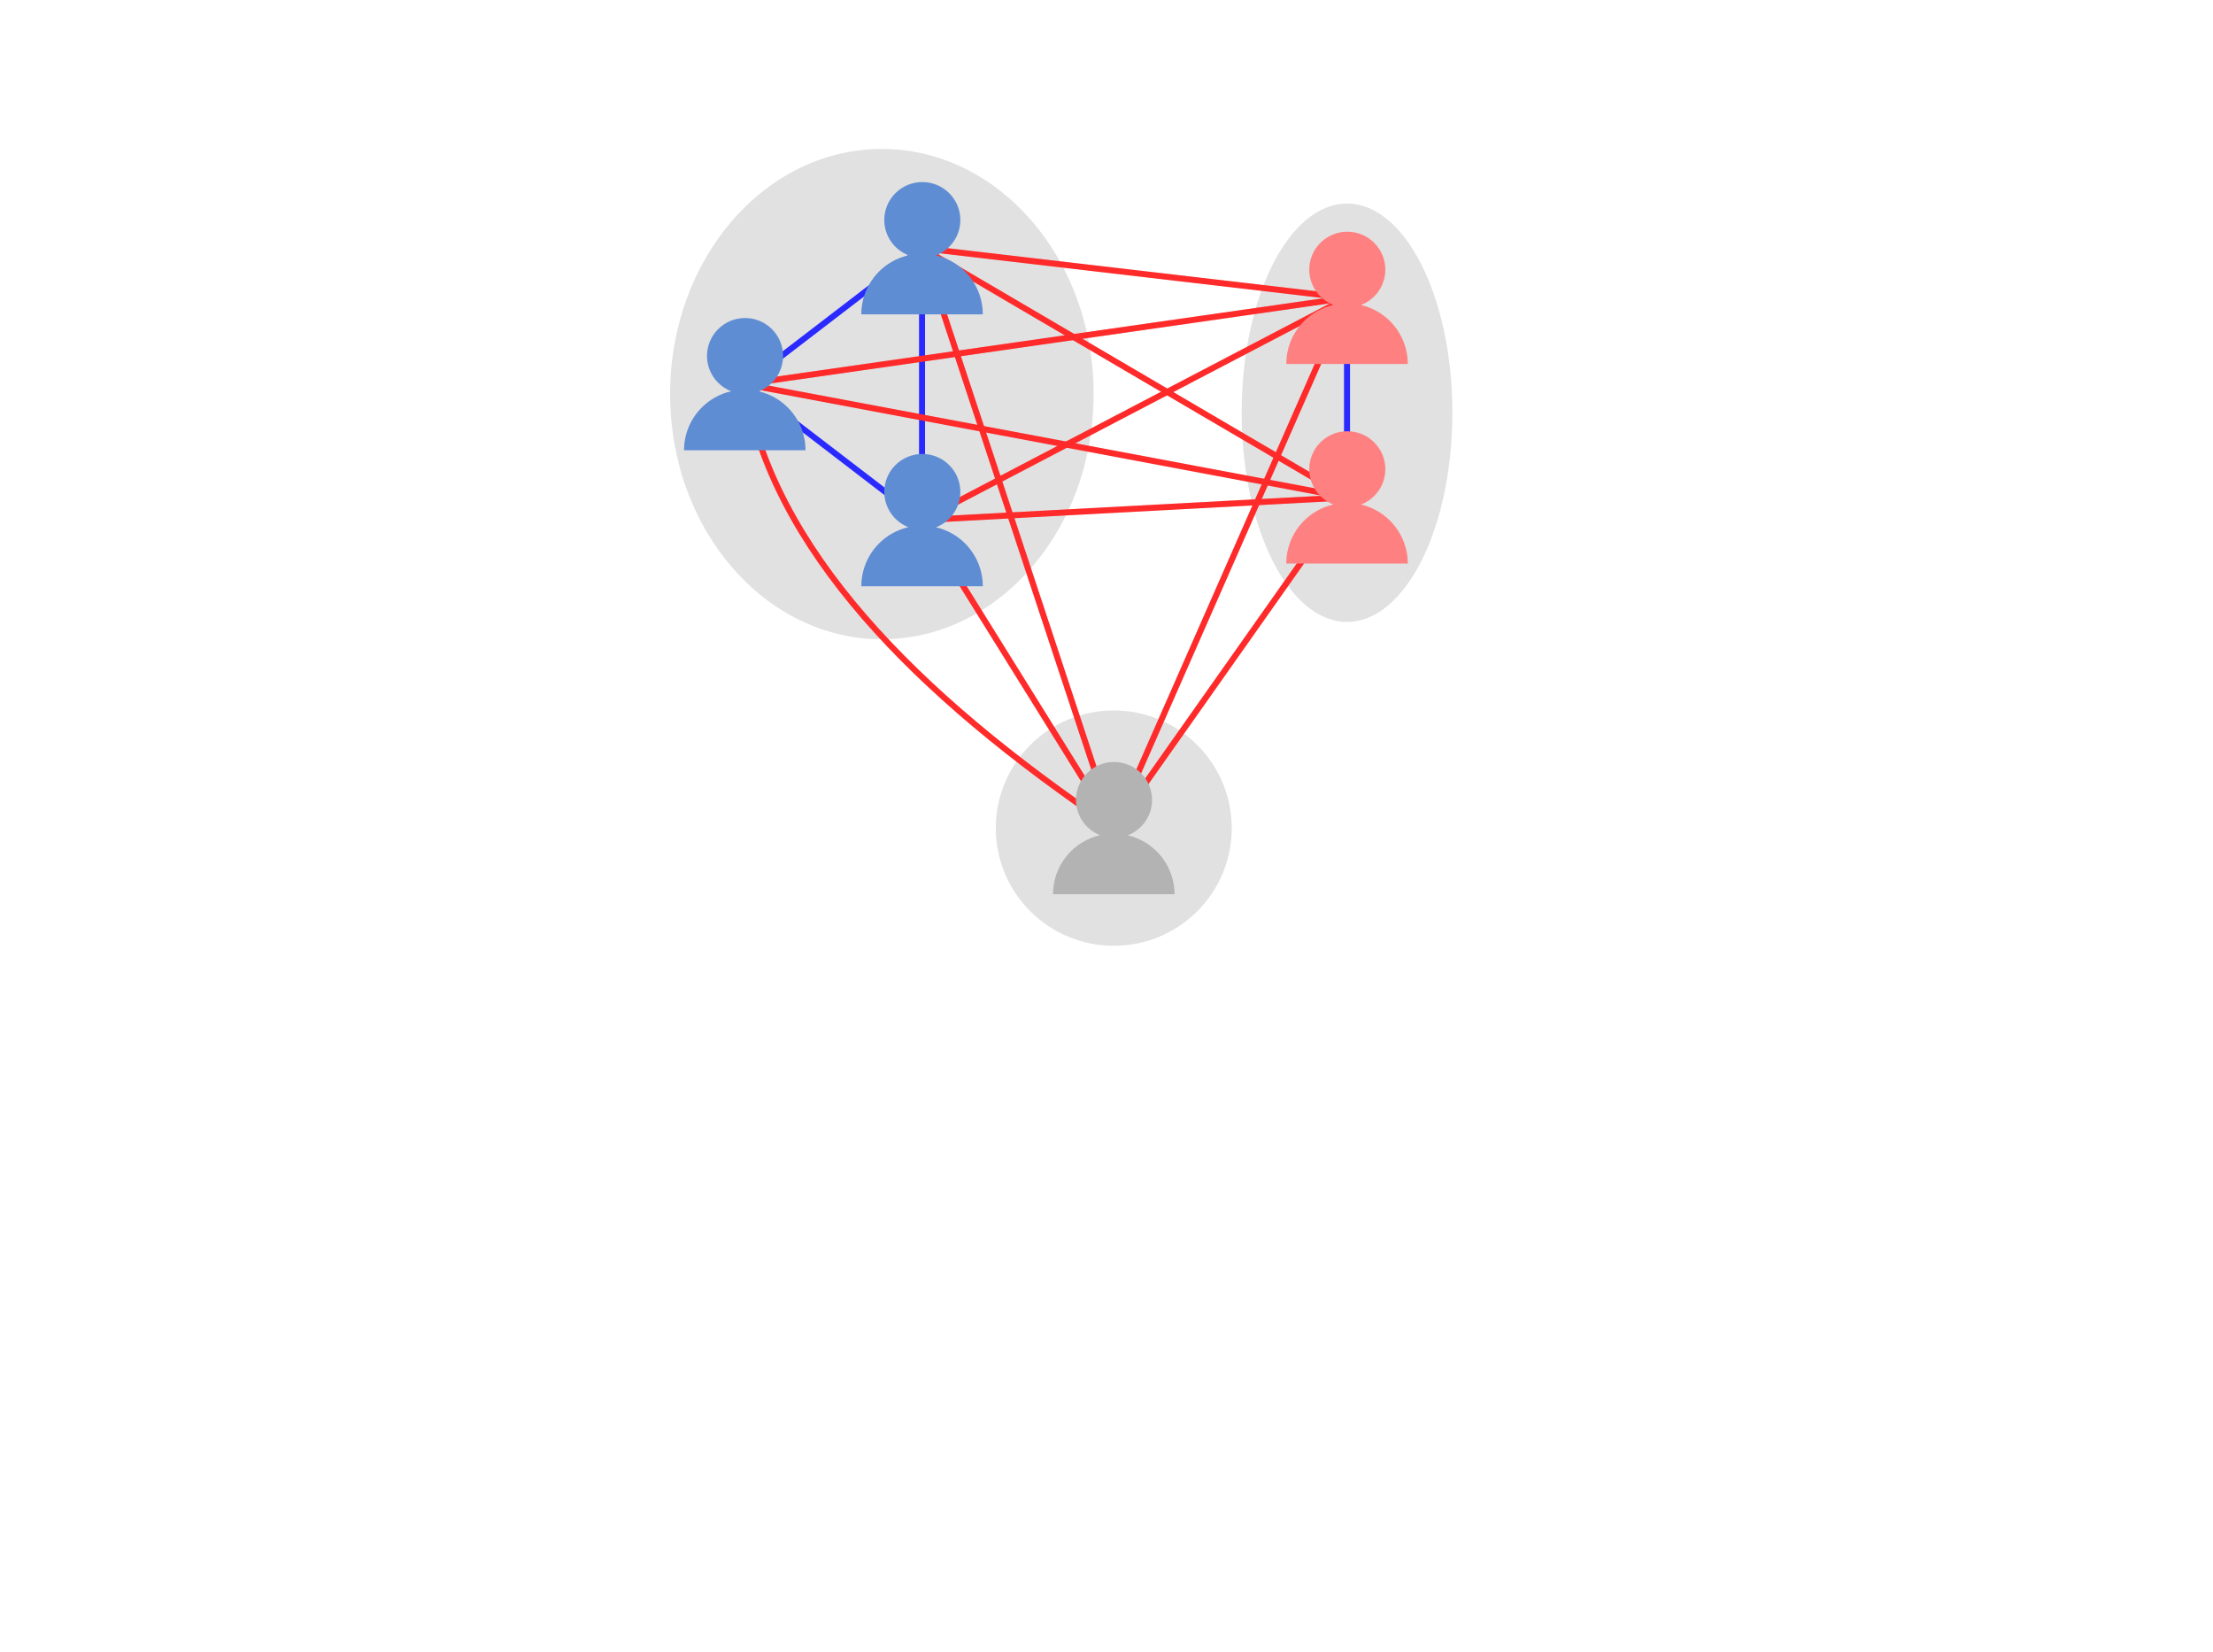
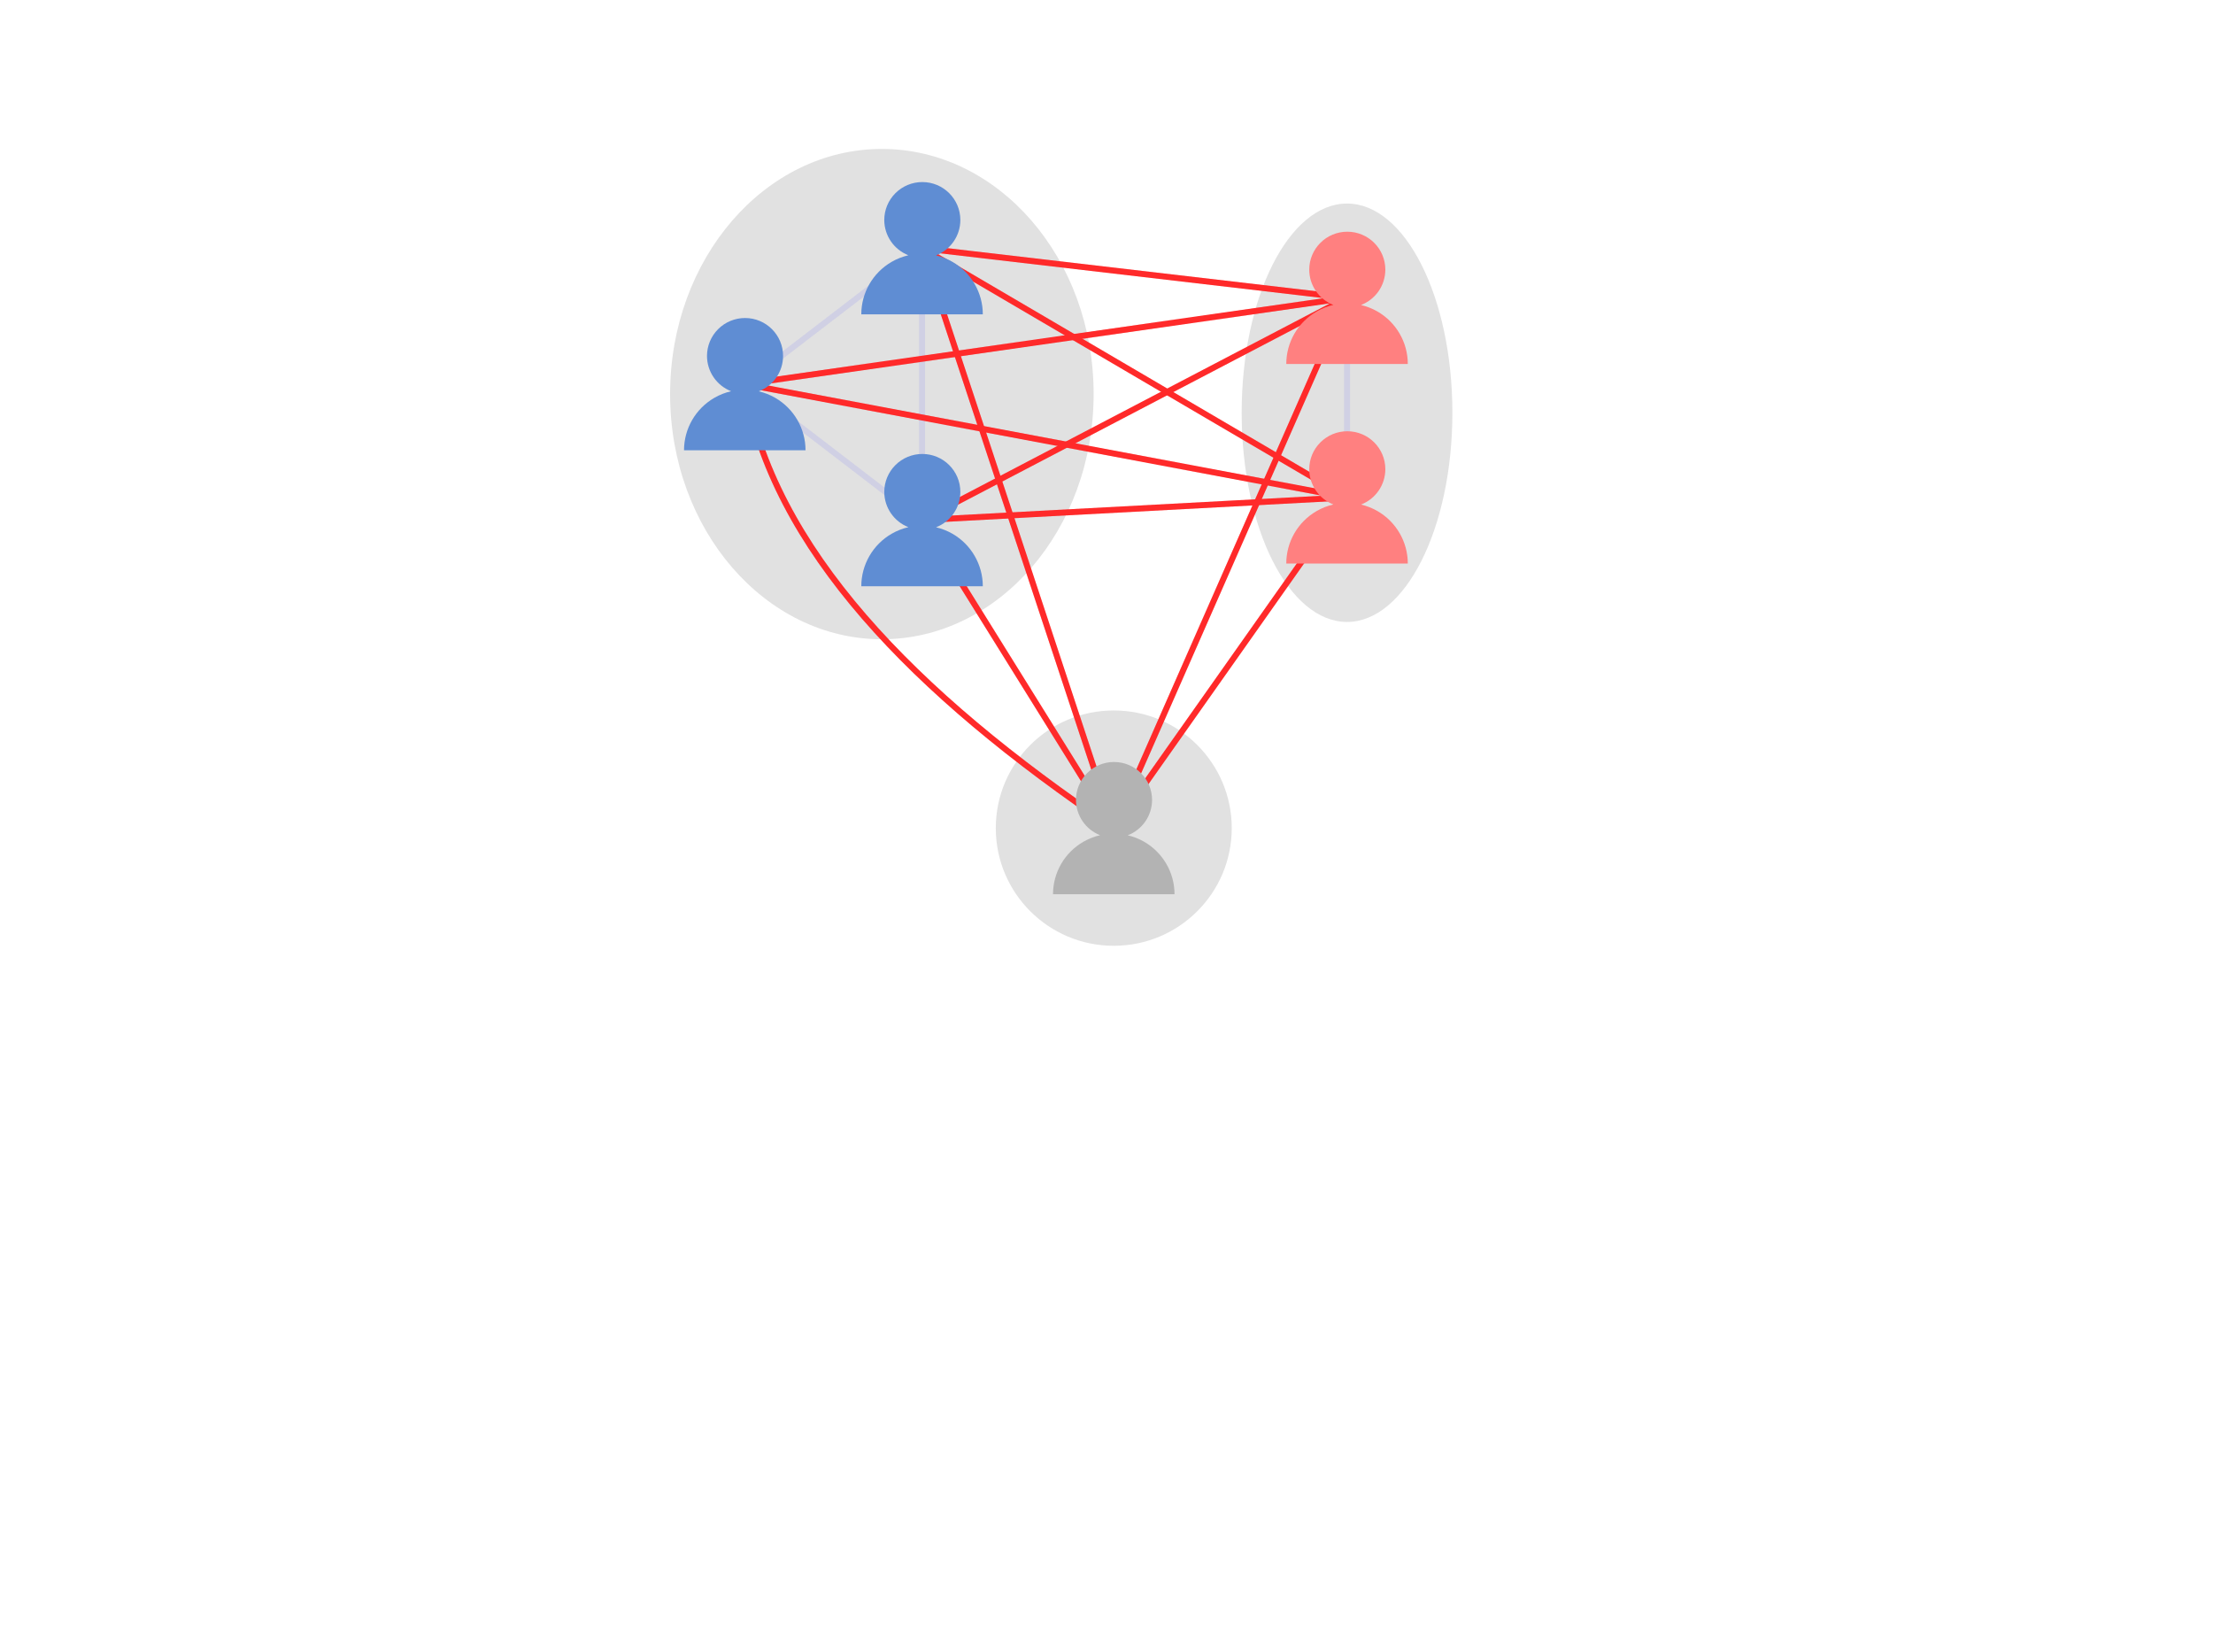
<svg xmlns="http://www.w3.org/2000/svg" version="1.1" id="svg1" width="489.502" height="365.357" viewBox="0 0 489.502 365.357" xml:space="preserve">
  <defs id="defs1" />
-   <g id="g24" />
-   <g id="g40" style="opacity:1" />
-   <g id="g29" style="display:inline" />
-   <g id="g36" style="display:inline;opacity:1" />
-   <g id="g28" style="display:inline;opacity:1" />
  <g id="g27" style="display:inline">
-     <path id="path1" d="m 241.904,87.161 c 0,29.945 -20.975,54.22 -46.842,54.22 -25.872,0 -46.841,-24.275 -46.841,-54.22 0,-29.944 20.969,-54.22 46.841,-54.22 25.867,0 46.842,24.276 46.842,54.22 z" style="fill:#000000;fill-opacity:0.12;fill-rule:nonzero;stroke:none;stroke-width:1.175" />
-     <path id="path2" d="m 321.258,91.286 c 0,25.554 -10.433,46.268 -23.304,46.268 -12.867,0 -23.304,-20.714 -23.304,-46.268 0,-25.555 10.437,-46.269 23.304,-46.269 12.871,0 23.304,20.714 23.304,46.269 z" style="fill:#000000;fill-opacity:0.12;fill-rule:nonzero;stroke:none;stroke-width:1.175" />
-     <path id="path3" d="m 272.454,183.153 c 0,14.372 -11.686,26.022 -26.097,26.022 -14.411,0 -26.093,-11.65 -26.093,-26.022 0,-14.375 11.682,-26.025 26.093,-26.025 14.411,0 26.097,11.65 26.097,26.025 z" style="fill:#000000;fill-opacity:0.12;fill-rule:nonzero;stroke:none;stroke-width:1.175" />
-     <path id="path37" d="M 164.742,84.961 203.955,54.893" style="fill:none;stroke:#2a2aff;stroke-width:1.322;stroke-linecap:butt;stroke-linejoin:miter;stroke-miterlimit:4;stroke-dasharray:none;stroke-opacity:0.2" />
-     <path id="path38" d="M 203.955,54.893 V 115.029" style="fill:none;stroke:#2a2aff;stroke-width:1.322;stroke-linecap:butt;stroke-linejoin:miter;stroke-miterlimit:4;stroke-dasharray:none;stroke-opacity:0.2" />
-     <path id="path39" d="M 203.955,115.029 164.742,84.961" style="fill:none;stroke:#2a2aff;stroke-width:1.322;stroke-linecap:butt;stroke-linejoin:miter;stroke-miterlimit:4;stroke-dasharray:none;stroke-opacity:0.2" />
-     <path id="path40" d="M 297.954,110.007 V 65.874" style="fill:none;stroke:#2a2aff;stroke-width:1.322;stroke-linecap:butt;stroke-linejoin:miter;stroke-miterlimit:4;stroke-dasharray:none;stroke-opacity:0.2" />
-     <path id="path7" d="M 164.742,84.961 203.955,54.893" style="display:inline;fill:none;stroke:#2a2aff;stroke-width:1.322;stroke-linecap:butt;stroke-linejoin:miter;stroke-miterlimit:4;stroke-dasharray:none;stroke-opacity:1" />
-     <path id="path8" d="M 203.955,54.893 V 115.029" style="display:inline;fill:none;stroke:#2a2aff;stroke-width:1.322;stroke-linecap:butt;stroke-linejoin:miter;stroke-miterlimit:4;stroke-dasharray:none;stroke-opacity:1" />
-     <path id="path9" d="M 203.955,115.029 164.742,84.961" style="display:inline;fill:none;stroke:#2a2aff;stroke-width:1.322;stroke-linecap:butt;stroke-linejoin:miter;stroke-miterlimit:4;stroke-dasharray:none;stroke-opacity:1" />
-     <path id="path10" d="M 297.954,110.007 V 65.874" style="display:inline;fill:none;stroke:#2a2aff;stroke-width:1.322;stroke-linecap:butt;stroke-linejoin:miter;stroke-miterlimit:4;stroke-dasharray:none;stroke-opacity:1" />
-     <path id="path29" d="m 164.742,84.961 c 6.02,36.127 37.135,68.229 81.615,98.192 l -42.402,-68.124" style="display:inline;fill:none;stroke:#ff2a2a;stroke-width:1.322;stroke-linecap:butt;stroke-linejoin:miter;stroke-miterlimit:4;stroke-dasharray:none;stroke-opacity:1" />
-     <path id="path30" d="m 246.357,183.153 51.597,-73.146" style="display:inline;fill:none;stroke:#ff2a2a;stroke-width:1.322;stroke-linecap:butt;stroke-linejoin:miter;stroke-miterlimit:4;stroke-dasharray:none;stroke-opacity:1" />
-     <path id="path31" d="M 297.954,65.874 246.357,183.153 203.955,54.893" style="display:inline;fill:none;stroke:#ff2a2a;stroke-width:1.322;stroke-linecap:butt;stroke-linejoin:miter;stroke-miterlimit:4;stroke-dasharray:none;stroke-opacity:1" />
-     <path id="path32" d="m 203.955,54.893 93.999,55.114" style="display:inline;fill:none;stroke:#ff2a2a;stroke-width:1.322;stroke-linecap:butt;stroke-linejoin:miter;stroke-miterlimit:4;stroke-dasharray:none;stroke-opacity:1" />
-     <path id="path33" d="M 164.742,84.961 297.954,65.874" style="display:inline;fill:none;stroke:#ff2a2a;stroke-width:1.322;stroke-linecap:butt;stroke-linejoin:miter;stroke-miterlimit:4;stroke-dasharray:none;stroke-opacity:1" />
-     <path id="path34" d="m 203.955,115.029 93.999,-5.023" style="display:inline;fill:none;stroke:#ff2a2a;stroke-width:1.322;stroke-linecap:butt;stroke-linejoin:miter;stroke-miterlimit:4;stroke-dasharray:none;stroke-opacity:1" />
-     <path id="path35" d="m 203.955,54.893 93.999,10.981 -93.999,49.155" style="display:inline;fill:none;stroke:#ff2a2a;stroke-width:1.322;stroke-linecap:butt;stroke-linejoin:miter;stroke-miterlimit:4;stroke-dasharray:none;stroke-opacity:1" />
-     <path id="path36" d="M 297.954,110.007 164.742,84.961" style="display:inline;fill:none;stroke:#ff2a2a;stroke-width:1.322;stroke-linecap:butt;stroke-linejoin:miter;stroke-miterlimit:4;stroke-dasharray:none;stroke-opacity:1" />
-     <path id="path4" d="m 164.742,84.961 c 6.02,36.127 37.135,68.229 81.615,98.192 l -42.402,-68.124" style="display:inline;fill:none;stroke:#ff2a2a;stroke-width:1.322;stroke-linecap:butt;stroke-linejoin:miter;stroke-miterlimit:4;stroke-dasharray:none;stroke-opacity:0.2" />
-     <path id="path5" d="m 246.357,183.153 51.597,-73.146" style="display:inline;fill:none;stroke:#ff2a2a;stroke-width:1.322;stroke-linecap:butt;stroke-linejoin:miter;stroke-miterlimit:4;stroke-dasharray:none;stroke-opacity:0.2" />
-     <path id="path6" d="M 297.954,65.874 246.357,183.153 203.955,54.893" style="display:inline;fill:none;stroke:#ff2a2a;stroke-width:1.322;stroke-linecap:butt;stroke-linejoin:miter;stroke-miterlimit:4;stroke-dasharray:none;stroke-opacity:0.2" />
-     <path id="path13" d="m 203.955,54.893 93.999,55.114" style="display:inline;fill:none;stroke:#ff2a2a;stroke-width:1.322;stroke-linecap:butt;stroke-linejoin:miter;stroke-miterlimit:4;stroke-dasharray:none;stroke-opacity:0.2" />
-     <path id="path14" d="M 164.742,84.961 297.954,65.874" style="display:inline;fill:none;stroke:#ff2a2a;stroke-width:1.322;stroke-linecap:butt;stroke-linejoin:miter;stroke-miterlimit:4;stroke-dasharray:none;stroke-opacity:0.2" />
-     <path id="path11" d="m 203.955,115.029 93.999,-5.023" style="display:inline;fill:none;stroke:#ff2a2a;stroke-width:1.322;stroke-linecap:butt;stroke-linejoin:miter;stroke-miterlimit:4;stroke-dasharray:none;stroke-opacity:0.2" />
-     <path id="path12" d="m 203.955,54.893 93.999,10.981 -93.999,49.155" style="display:inline;fill:none;stroke:#ff2a2a;stroke-width:1.322;stroke-linecap:butt;stroke-linejoin:miter;stroke-miterlimit:4;stroke-dasharray:none;stroke-opacity:0.2" />
-     <path id="path15" d="M 297.954,110.007 164.742,84.961" style="display:inline;fill:none;stroke:#ff2a2a;stroke-width:1.322;stroke-linecap:butt;stroke-linejoin:miter;stroke-miterlimit:4;stroke-dasharray:none;stroke-opacity:0.2" />
-     <g id="g25" transform="matrix(0.8823254,0,0,0.8799068,27.62293,3.721149)">
+     <path id="path1" d="m 241.904,87.161 c 0,29.945 -20.975,54.22 -46.842,54.22 -25.872,0 -46.841,-24.275 -46.841,-54.22 0,-29.944 20.969,-54.22 46.841,-54.22 25.867,0 46.842,24.276 46.842,54.22 z" style="display:inline;fill:#000000;fill-opacity:0.12;fill-rule:nonzero;stroke:none;stroke-width:1.175" />
+     <path id="path2" d="m 321.258,91.286 c 0,25.554 -10.433,46.268 -23.304,46.268 -12.867,0 -23.304,-20.714 -23.304,-46.268 0,-25.555 10.437,-46.269 23.304,-46.269 12.871,0 23.304,20.714 23.304,46.269 z" style="display:inline;fill:#000000;fill-opacity:0.12;fill-rule:nonzero;stroke:none;stroke-width:1.175" />
+     <path id="path3" d="m 272.454,183.153 c 0,14.372 -11.686,26.022 -26.097,26.022 -14.411,0 -26.093,-11.65 -26.093,-26.022 0,-14.375 11.682,-26.025 26.093,-26.025 14.411,0 26.097,11.65 26.097,26.025 z" style="display:inline;fill:#000000;fill-opacity:0.12;fill-rule:nonzero;stroke:none;stroke-width:1.175" />
+     <g id="g108" style="display:none">
+       <path id="path64" d="M 164.742,84.961 203.955,54.893" style="display:inline;fill:none;stroke:#2a2aff;stroke-width:1.322;stroke-linecap:butt;stroke-linejoin:miter;stroke-miterlimit:4;stroke-dasharray:none;stroke-opacity:1" />
+       <path id="path65" d="M 203.955,54.893 V 115.029" style="display:inline;fill:none;stroke:#2a2aff;stroke-width:1.322;stroke-linecap:butt;stroke-linejoin:miter;stroke-miterlimit:4;stroke-dasharray:none;stroke-opacity:1" />
+       <path id="path66" d="M 203.955,115.029 164.742,84.961" style="display:inline;fill:none;stroke:#2a2aff;stroke-width:1.322;stroke-linecap:butt;stroke-linejoin:miter;stroke-miterlimit:4;stroke-dasharray:none;stroke-opacity:1" />
+       <path id="path67" d="M 297.954,110.007 V 65.874" style="display:inline;fill:none;stroke:#2a2aff;stroke-width:1.322;stroke-linecap:butt;stroke-linejoin:miter;stroke-miterlimit:4;stroke-dasharray:none;stroke-opacity:1" />
+     </g>
+     <g id="g128" style="display:inline">
+       <path id="path125" d="M 164.742,84.961 203.955,54.893" style="display:inline;fill:none;stroke:#2a2aff;stroke-width:1.322;stroke-linecap:butt;stroke-linejoin:miter;stroke-miterlimit:4;stroke-dasharray:none;stroke-opacity:0.096" />
+       <path id="path126" d="M 203.955,54.893 V 115.029" style="display:inline;fill:none;stroke:#2a2aff;stroke-width:1.322;stroke-linecap:butt;stroke-linejoin:miter;stroke-miterlimit:4;stroke-dasharray:none;stroke-opacity:0.096" />
+       <path id="path127" d="M 203.955,115.029 164.742,84.961" style="display:inline;fill:none;stroke:#2a2aff;stroke-width:1.322;stroke-linecap:butt;stroke-linejoin:miter;stroke-miterlimit:4;stroke-dasharray:none;stroke-opacity:0.096" />
+       <path id="path128" d="M 297.954,110.007 V 65.874" style="display:inline;fill:none;stroke:#2a2aff;stroke-width:1.322;stroke-linecap:butt;stroke-linejoin:miter;stroke-miterlimit:4;stroke-dasharray:none;stroke-opacity:0.096" />
+     </g>
+     <g id="g109" style="display:inline">
+       <path id="path68" d="m 164.742,84.961 c 6.02,36.127 37.135,68.229 81.615,98.192 l -42.402,-68.124" style="display:inline;fill:none;stroke:#ff2a2a;stroke-width:1.322;stroke-linecap:butt;stroke-linejoin:miter;stroke-miterlimit:4;stroke-dasharray:none;stroke-opacity:1" />
+       <path id="path69" d="m 246.357,183.153 51.597,-73.146" style="display:inline;fill:none;stroke:#ff2a2a;stroke-width:1.322;stroke-linecap:butt;stroke-linejoin:miter;stroke-miterlimit:4;stroke-dasharray:none;stroke-opacity:1" />
+       <path id="path70" d="M 297.954,65.874 246.357,183.153 203.955,54.893" style="display:inline;fill:none;stroke:#ff2a2a;stroke-width:1.322;stroke-linecap:butt;stroke-linejoin:miter;stroke-miterlimit:4;stroke-dasharray:none;stroke-opacity:1" />
+       <path id="path71" d="m 203.955,54.893 93.999,55.114" style="display:inline;fill:none;stroke:#ff2a2a;stroke-width:1.322;stroke-linecap:butt;stroke-linejoin:miter;stroke-miterlimit:4;stroke-dasharray:none;stroke-opacity:1" />
+       <path id="path72" d="M 164.742,84.961 297.954,65.874" style="display:inline;fill:none;stroke:#ff2a2a;stroke-width:1.322;stroke-linecap:butt;stroke-linejoin:miter;stroke-miterlimit:4;stroke-dasharray:none;stroke-opacity:1" />
+       <path id="path73" d="m 203.955,115.029 93.999,-5.023" style="display:inline;fill:none;stroke:#ff2a2a;stroke-width:1.322;stroke-linecap:butt;stroke-linejoin:miter;stroke-miterlimit:4;stroke-dasharray:none;stroke-opacity:1" />
+       <path id="path74" d="m 203.955,54.893 93.999,10.981 -93.999,49.155" style="display:inline;fill:none;stroke:#ff2a2a;stroke-width:1.322;stroke-linecap:butt;stroke-linejoin:miter;stroke-miterlimit:4;stroke-dasharray:none;stroke-opacity:1" />
+       <path id="path75" d="M 297.954,110.007 164.742,84.961" style="display:inline;fill:none;stroke:#ff2a2a;stroke-width:1.322;stroke-linecap:butt;stroke-linejoin:miter;stroke-miterlimit:4;stroke-dasharray:none;stroke-opacity:1" />
+       <path id="path76" d="m 164.742,84.961 c 6.02,36.127 37.135,68.229 81.615,98.192 l -42.402,-68.124" style="display:inline;fill:none;stroke:#ff2a2a;stroke-width:1.322;stroke-linecap:butt;stroke-linejoin:miter;stroke-miterlimit:4;stroke-dasharray:none;stroke-opacity:0.2" />
+       <path id="path77" d="m 246.357,183.153 51.597,-73.146" style="display:inline;fill:none;stroke:#ff2a2a;stroke-width:1.322;stroke-linecap:butt;stroke-linejoin:miter;stroke-miterlimit:4;stroke-dasharray:none;stroke-opacity:0.2" />
+       <path id="path78" d="M 297.954,65.874 246.357,183.153 203.955,54.893" style="display:inline;fill:none;stroke:#ff2a2a;stroke-width:1.322;stroke-linecap:butt;stroke-linejoin:miter;stroke-miterlimit:4;stroke-dasharray:none;stroke-opacity:0.2" />
+       <path id="path79" d="m 203.955,54.893 93.999,55.114" style="display:inline;fill:none;stroke:#ff2a2a;stroke-width:1.322;stroke-linecap:butt;stroke-linejoin:miter;stroke-miterlimit:4;stroke-dasharray:none;stroke-opacity:0.2" />
+       <path id="path80" d="M 164.742,84.961 297.954,65.874" style="display:inline;fill:none;stroke:#ff2a2a;stroke-width:1.322;stroke-linecap:butt;stroke-linejoin:miter;stroke-miterlimit:4;stroke-dasharray:none;stroke-opacity:0.2" />
+       <path id="path81" d="m 203.955,115.029 93.999,-5.023" style="display:inline;fill:none;stroke:#ff2a2a;stroke-width:1.322;stroke-linecap:butt;stroke-linejoin:miter;stroke-miterlimit:4;stroke-dasharray:none;stroke-opacity:0.2" />
+       <path id="path82" d="m 203.955,54.893 93.999,10.981 -93.999,49.155" style="display:inline;fill:none;stroke:#ff2a2a;stroke-width:1.322;stroke-linecap:butt;stroke-linejoin:miter;stroke-miterlimit:4;stroke-dasharray:none;stroke-opacity:0.2" />
+       <path id="path83" d="M 297.954,110.007 164.742,84.961" style="display:inline;fill:none;stroke:#ff2a2a;stroke-width:1.322;stroke-linecap:butt;stroke-linejoin:miter;stroke-miterlimit:4;stroke-dasharray:none;stroke-opacity:0.2" />
+     </g>
+     <g id="g124" style="display:none">
+       <path id="path109" d="m 164.742,84.961 c 6.02,36.127 37.135,68.229 81.615,98.192 l -42.402,-68.124" style="display:inline;fill:none;stroke:#ff2a2a;stroke-width:1.322;stroke-linecap:butt;stroke-linejoin:miter;stroke-miterlimit:4;stroke-dasharray:none;stroke-opacity:0.104" />
+       <path id="path110" d="m 246.357,183.153 51.597,-73.146" style="display:inline;fill:none;stroke:#ff2a2a;stroke-width:1.322;stroke-linecap:butt;stroke-linejoin:miter;stroke-miterlimit:4;stroke-dasharray:none;stroke-opacity:0.104" />
+       <path id="path111" d="M 297.954,65.874 246.357,183.153 203.955,54.893" style="display:inline;fill:none;stroke:#ff2a2a;stroke-width:1.322;stroke-linecap:butt;stroke-linejoin:miter;stroke-miterlimit:4;stroke-dasharray:none;stroke-opacity:0.104" />
+       <path id="path112" d="m 203.955,54.893 93.999,55.114" style="display:inline;fill:none;stroke:#ff2a2a;stroke-width:1.322;stroke-linecap:butt;stroke-linejoin:miter;stroke-miterlimit:4;stroke-dasharray:none;stroke-opacity:0.104" />
+       <path id="path113" d="M 164.742,84.961 297.954,65.874" style="display:inline;fill:none;stroke:#ff2a2a;stroke-width:1.322;stroke-linecap:butt;stroke-linejoin:miter;stroke-miterlimit:4;stroke-dasharray:none;stroke-opacity:0.104" />
+       <path id="path114" d="m 203.955,115.029 93.999,-5.023" style="display:inline;fill:none;stroke:#ff2a2a;stroke-width:1.322;stroke-linecap:butt;stroke-linejoin:miter;stroke-miterlimit:4;stroke-dasharray:none;stroke-opacity:0.104" />
+       <path id="path115" d="m 203.955,54.893 93.999,10.981 -93.999,49.155" style="display:inline;fill:none;stroke:#ff2a2a;stroke-width:1.322;stroke-linecap:butt;stroke-linejoin:miter;stroke-miterlimit:4;stroke-dasharray:none;stroke-opacity:0.104" />
+       <path id="path116" d="M 297.954,110.007 164.742,84.961" style="display:inline;fill:none;stroke:#ff2a2a;stroke-width:1.322;stroke-linecap:butt;stroke-linejoin:miter;stroke-miterlimit:4;stroke-dasharray:none;stroke-opacity:0.104" />
+       <path id="path117" d="m 164.742,84.961 c 6.02,36.127 37.135,68.229 81.615,98.192 l -42.402,-68.124" style="display:inline;fill:none;stroke:#ff2a2a;stroke-width:1.322;stroke-linecap:butt;stroke-linejoin:miter;stroke-miterlimit:4;stroke-dasharray:none;stroke-opacity:0.104" />
+       <path id="path118" d="m 246.357,183.153 51.597,-73.146" style="display:inline;fill:none;stroke:#ff2a2a;stroke-width:1.322;stroke-linecap:butt;stroke-linejoin:miter;stroke-miterlimit:4;stroke-dasharray:none;stroke-opacity:0.104" />
+       <path id="path119" d="M 297.954,65.874 246.357,183.153 203.955,54.893" style="display:inline;fill:none;stroke:#ff2a2a;stroke-width:1.322;stroke-linecap:butt;stroke-linejoin:miter;stroke-miterlimit:4;stroke-dasharray:none;stroke-opacity:0.104" />
+       <path id="path120" d="m 203.955,54.893 93.999,55.114" style="display:inline;fill:none;stroke:#ff2a2a;stroke-width:1.322;stroke-linecap:butt;stroke-linejoin:miter;stroke-miterlimit:4;stroke-dasharray:none;stroke-opacity:0.104" />
+       <path id="path121" d="M 164.742,84.961 297.954,65.874" style="display:inline;fill:none;stroke:#ff2a2a;stroke-width:1.322;stroke-linecap:butt;stroke-linejoin:miter;stroke-miterlimit:4;stroke-dasharray:none;stroke-opacity:0.104" />
+       <path id="path122" d="m 203.955,115.029 93.999,-5.023" style="display:inline;fill:none;stroke:#ff2a2a;stroke-width:1.322;stroke-linecap:butt;stroke-linejoin:miter;stroke-miterlimit:4;stroke-dasharray:none;stroke-opacity:0.104" />
+       <path id="path123" d="m 203.955,54.893 93.999,10.981 -93.999,49.155" style="display:inline;fill:none;stroke:#ff2a2a;stroke-width:1.322;stroke-linecap:butt;stroke-linejoin:miter;stroke-miterlimit:4;stroke-dasharray:none;stroke-opacity:0.104" />
+       <path id="path124" d="M 297.954,110.007 164.742,84.961" style="display:inline;fill:none;stroke:#ff2a2a;stroke-width:1.322;stroke-linecap:butt;stroke-linejoin:miter;stroke-miterlimit:4;stroke-dasharray:none;stroke-opacity:0.104" />
+     </g>
+     <g id="g25" transform="matrix(0.8823254,0,0,0.8799068,27.62293,3.721149)" style="display:inline">
      <path id="path16" d="m 116.602,56.777 c -1.899,0 -3.715,0.754 -5.059,2.098 -1.34,1.34 -2.094,3.16 -2.094,5.059 0.008,2.937 1.805,5.57 4.535,6.644 -1.101,0.254 -2.16,0.672 -3.14,1.238 -3.535,2.043 -5.715,5.817 -5.715,9.899 h 22.848 c 0,-4.082 -2.176,-7.856 -5.711,-9.899 -0.961,-0.554 -2,-0.964 -3.082,-1.218 2.75,-1.067 4.566,-3.711 4.57,-6.664 0,-3.954 -3.203,-7.157 -7.152,-7.157 z" style="fill:#5f8dd3;fill-opacity:1;fill-rule:nonzero;stroke:none" transform="scale(1.333333)" />
      <path id="path18" d="m 149.934,31.148 c -1.899,0 -3.715,0.754 -5.059,2.098 -1.34,1.34 -2.094,3.16 -2.094,5.059 0.008,2.937 1.805,5.57 4.535,6.644 -1.105,0.254 -2.164,0.672 -3.144,1.239 -3.531,2.042 -5.711,5.816 -5.711,9.898 h 22.848 c 0,-4.082 -2.176,-7.856 -5.711,-9.898 -0.965,-0.555 -2.004,-0.965 -3.082,-1.219 2.75,-1.067 4.566,-3.711 4.57,-6.664 0,-3.953 -3.203,-7.157 -7.152,-7.157 z" style="fill:#5f8dd3;fill-opacity:1;fill-rule:nonzero;stroke:none" transform="scale(1.333333)" />
      <path id="path19" d="m 149.934,82.406 c -1.899,0 -3.715,0.754 -5.059,2.098 -1.34,1.34 -2.094,3.16 -2.094,5.058 0.008,2.938 1.805,5.571 4.535,6.645 -1.105,0.254 -2.164,0.672 -3.144,1.238 -3.531,2.043 -5.711,5.817 -5.711,9.899 h 22.848 c 0,-4.082 -2.176,-7.856 -5.711,-9.899 -0.965,-0.554 -2.004,-0.965 -3.082,-1.218 2.75,-1.067 4.566,-3.711 4.57,-6.665 0,-3.949 -3.203,-7.156 -7.152,-7.156 z" style="fill:#5f8dd3;fill-opacity:1;fill-rule:nonzero;stroke:none" transform="scale(1.333333)" />
    </g>
-     <g id="g26" transform="matrix(0.8823254,0,0,0.8799068,27.62293,3.721149)">
+     <g id="g26" transform="matrix(0.8823254,0,0,0.8799068,27.62293,3.721149)" style="display:inline">
      <path id="path17" d="m 229.84,40.508 c -1.899,0 -3.719,0.754 -5.059,2.097 -1.343,1.34 -2.097,3.161 -2.097,5.059 0.007,2.938 1.804,5.57 4.535,6.645 -1.102,0.253 -2.16,0.671 -3.141,1.238 -3.535,2.039 -5.711,5.812 -5.711,9.898 h 22.848 c 0,-4.086 -2.18,-7.859 -5.711,-9.898 -0.965,-0.555 -2.004,-0.965 -3.086,-1.219 2.754,-1.066 4.566,-3.711 4.574,-6.664 0,-3.953 -3.203,-7.156 -7.152,-7.156 z" style="fill:#ff8080;fill-opacity:1;fill-rule:nonzero;stroke:none" transform="scale(1.333333)" />
      <path id="path20" d="m 229.84,78.125 c -1.899,0 -3.719,0.754 -5.059,2.098 -1.343,1.339 -2.097,3.16 -2.097,5.058 0.007,2.938 1.804,5.571 4.535,6.645 -1.102,0.254 -2.16,0.672 -3.141,1.238 -3.535,2.043 -5.711,5.816 -5.711,9.898 h 22.848 c 0,-4.082 -2.18,-7.855 -5.711,-9.898 -0.965,-0.555 -2.004,-0.965 -3.086,-1.219 2.754,-1.066 4.566,-3.711 4.574,-6.664 0,-3.953 -3.203,-7.156 -7.152,-7.156 z" style="fill:#ff8080;fill-opacity:1;fill-rule:nonzero;stroke:none" transform="scale(1.333333)" />
    </g>
    <path id="path21" d="m 246.416,168.525 c -2.233,0 -4.374,0.885 -5.95,2.456 -1.581,1.577 -2.468,3.712 -2.468,5.94 0.009,3.441 2.123,6.535 5.335,7.795 -1.295,0.298 -2.541,0.788 -3.694,1.449 -4.159,2.397 -6.719,6.823 -6.719,11.612 h 26.878 c 0,-4.789 -2.563,-9.216 -6.717,-11.612 -1.135,-0.651 -2.358,-1.132 -3.63,-1.43 3.239,-1.246 5.372,-4.354 5.381,-7.814 0,-4.638 -3.768,-8.395 -8.415,-8.395 z" style="fill:#b3b3b3;fill-opacity:1;fill-rule:nonzero;stroke:none;stroke-width:1.175" />
  </g>
-   <g id="g24-3" style="display:inline" transform="translate(499.5021)">
-     <g id="g37" style="fill:none;fill-opacity:1;stroke:#000000;stroke-width:1;stroke-dasharray:6.25, 6.25;stroke-opacity:1;marker-start:none;marker-end:none" />
-   </g>
-   <g id="g29-2" style="display:inline" transform="translate(499.5021)" />
-   <g id="g30" style="display:none" transform="translate(499.5021)" />
-   <g id="g36-9" style="display:none;opacity:1" transform="translate(499.5021)" />
-   <g id="g28-7" style="display:inline;opacity:1" transform="translate(499.5021)" />
-   <g id="g27-2" style="display:inline" transform="translate(499.5021)" />
-   <g id="g24-35" transform="translate(499.5021)">
-     <g id="g37-1" style="fill:none;fill-opacity:1;stroke:#000000;stroke-width:1;stroke-dasharray:6.25, 6.25;stroke-opacity:1;marker-start:none;marker-end:none" />
-   </g>
-   <g id="g30-7" style="display:inline" transform="translate(499.5021)" />
-   <g id="g40-0" style="display:inline;opacity:1" transform="translate(499.5021)" />
-   <g id="g29-3" style="display:inline" transform="translate(499.5021)" />
-   <g id="g36-0" style="display:inline;opacity:1" transform="translate(499.5021)" />
-   <g id="g28-0" style="display:inline;opacity:1" transform="translate(499.5021)" />
-   <g id="g27-9" style="display:inline" transform="translate(499.5021)" />
</svg>
